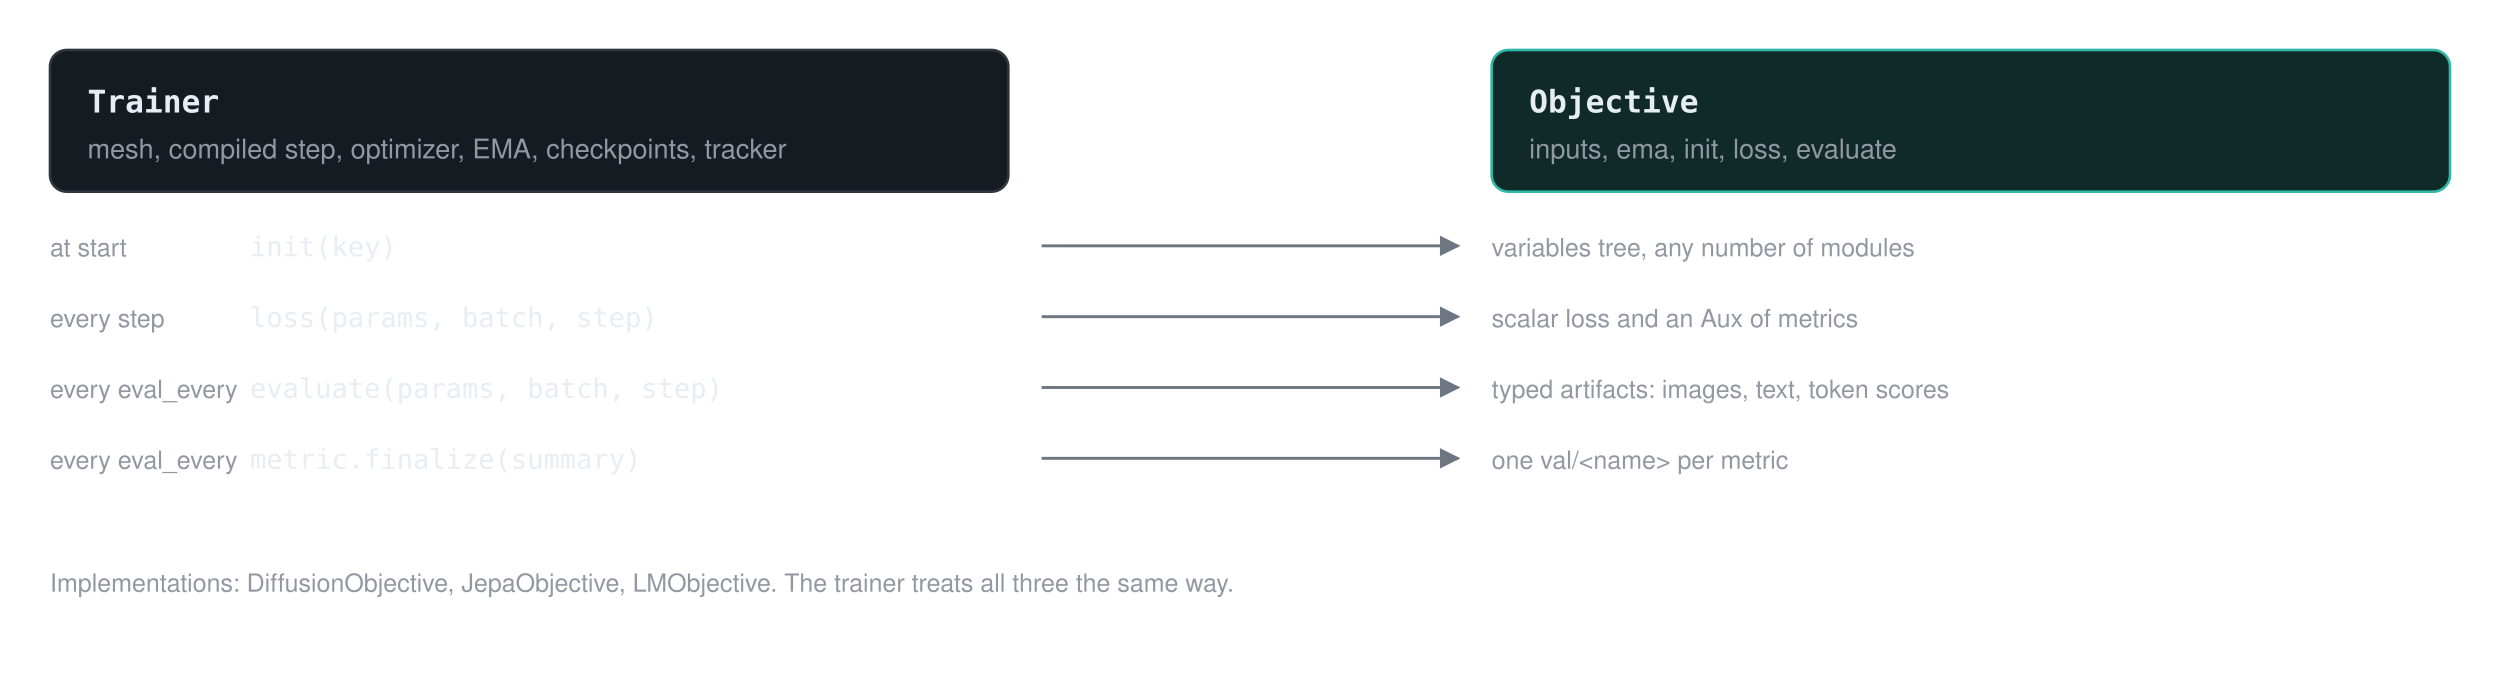
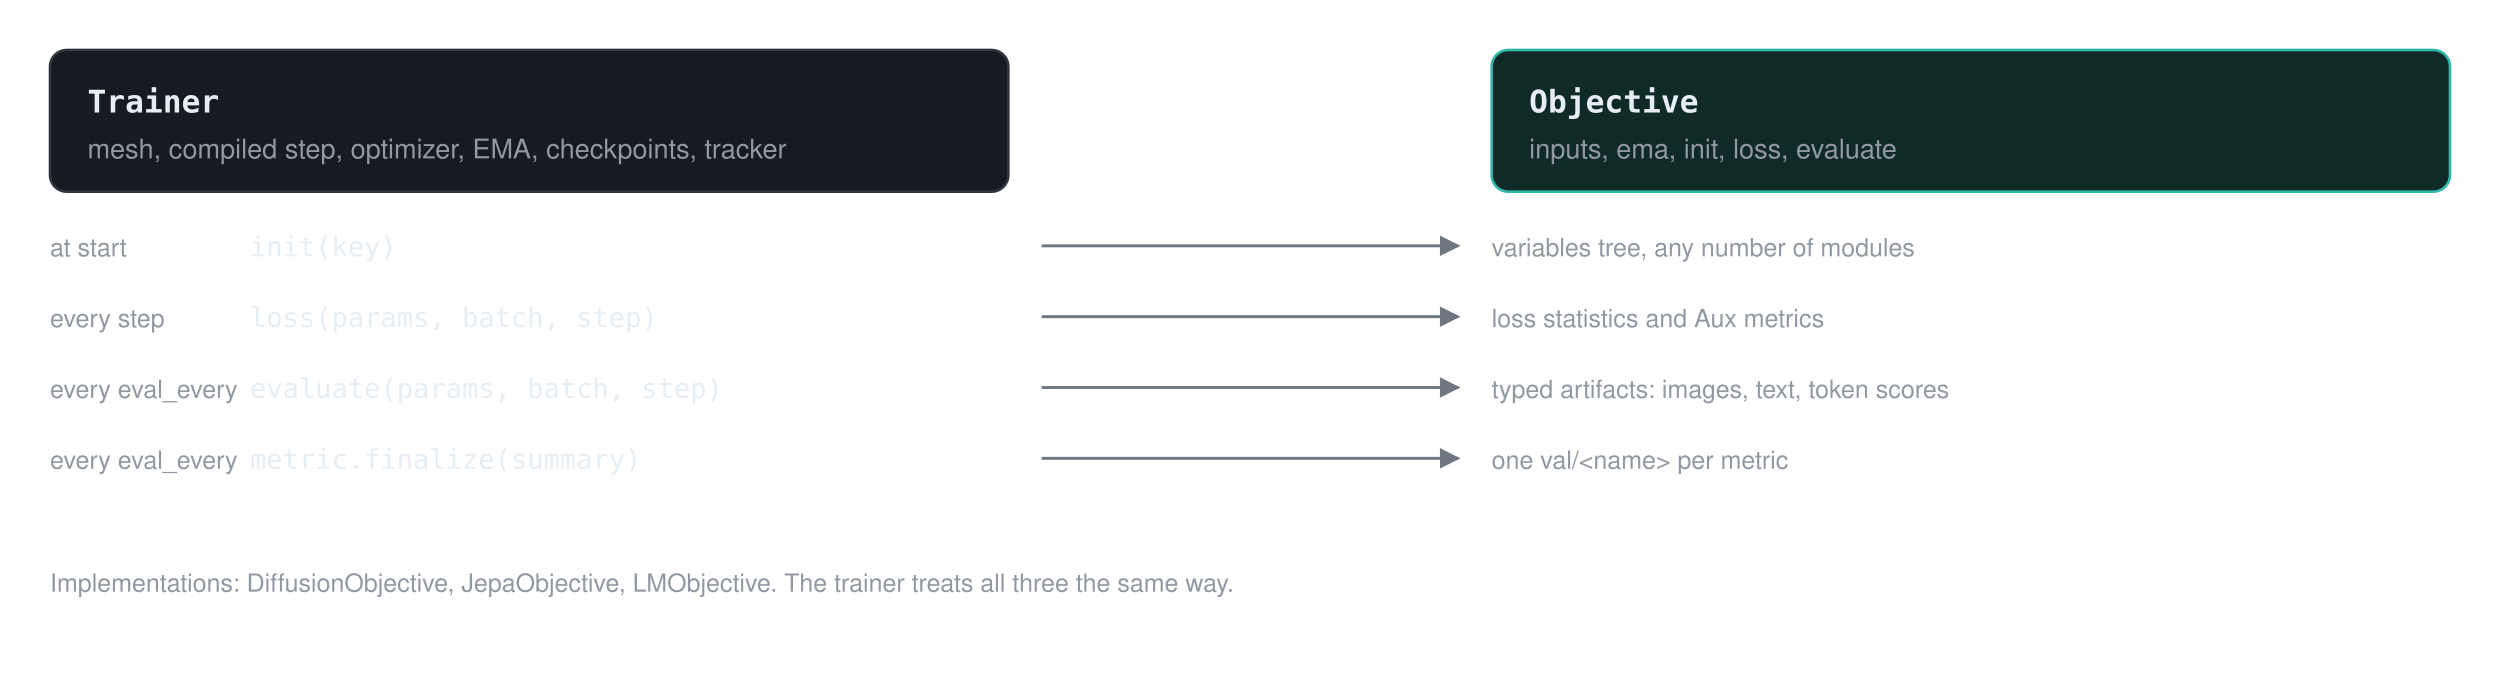
<svg xmlns="http://www.w3.org/2000/svg" width="1200" height="330" viewBox="0 0 1200 330" role="img">
  <defs>
    <marker id="a" viewBox="0 0 10 10" refX="9" refY="5" markerWidth="7" markerHeight="7" orient="auto-start-reverse">
      <path d="M 0 0 L 10 5 L 0 10 z" fill="#6e7681" />
    </marker>
  </defs>
  <rect x="24" y="24" width="460" height="68" rx="8" fill="#161b22" stroke="#30363d" stroke-width="1.25" />
  <text x="42" y="54" font-family="ui-monospace, SFMono-Regular, Menlo, Consolas, monospace" font-size="15" font-weight="600" fill="#e6edf3">Trainer</text>
  <text x="42" y="76" font-family="-apple-system, BlinkMacSystemFont, 'Segoe UI', Helvetica, Arial, sans-serif" font-size="13" fill="#9198a1">mesh, compiled step, optimizer, EMA, checkpoints, tracker</text>
  <rect x="716" y="24" width="460" height="68" rx="8" fill="#0f2a27" stroke="#2fb8a8" stroke-width="1.25" />
  <text x="734" y="54" font-family="ui-monospace, SFMono-Regular, Menlo, Consolas, monospace" font-size="15" font-weight="600" fill="#e6edf3">Objective</text>
  <text x="734" y="76" font-family="-apple-system, BlinkMacSystemFont, 'Segoe UI', Helvetica, Arial, sans-serif" font-size="13" fill="#9198a1">inputs, ema, init, loss, evaluate</text>
  <text x="24" y="123" font-family="-apple-system, BlinkMacSystemFont, 'Segoe UI', Helvetica, Arial, sans-serif" font-size="12" fill="#9198a1" text-anchor="start">at start</text>
  <text x="120" y="123" font-family="ui-monospace, SFMono-Regular, Menlo, Consolas, monospace" font-size="13" fill="#e6edf3">init(key)</text>
  <line x1="500" y1="118" x2="700" y2="118" stroke="#6e7681" stroke-width="1.4" marker-end="url(#a)" />
  <text x="716" y="123" font-family="-apple-system, BlinkMacSystemFont, 'Segoe UI', Helvetica, Arial, sans-serif" font-size="12" fill="#9198a1" text-anchor="start">variables tree, any number of modules</text>
  <text x="24" y="157" font-family="-apple-system, BlinkMacSystemFont, 'Segoe UI', Helvetica, Arial, sans-serif" font-size="12" fill="#9198a1" text-anchor="start">every step</text>
  <text x="120" y="157" font-family="ui-monospace, SFMono-Regular, Menlo, Consolas, monospace" font-size="13" fill="#e6edf3">loss(params, batch, step)</text>
  <line x1="500" y1="152" x2="700" y2="152" stroke="#6e7681" stroke-width="1.4" marker-end="url(#a)" />
-   <text x="716" y="157" font-family="-apple-system, BlinkMacSystemFont, 'Segoe UI', Helvetica, Arial, sans-serif" font-size="12" fill="#9198a1" text-anchor="start">scalar loss and an Aux of metrics</text>
+   <text x="716" y="157" font-family="-apple-system, BlinkMacSystemFont, 'Segoe UI', Helvetica, Arial, sans-serif" font-size="12" fill="#9198a1" text-anchor="start">loss statistics and Aux metrics</text>
  <text x="24" y="191" font-family="-apple-system, BlinkMacSystemFont, 'Segoe UI', Helvetica, Arial, sans-serif" font-size="12" fill="#9198a1" text-anchor="start">every eval_every</text>
  <text x="120" y="191" font-family="ui-monospace, SFMono-Regular, Menlo, Consolas, monospace" font-size="13" fill="#e6edf3">evaluate(params, batch, step)</text>
  <line x1="500" y1="186" x2="700" y2="186" stroke="#6e7681" stroke-width="1.4" marker-end="url(#a)" />
  <text x="716" y="191" font-family="-apple-system, BlinkMacSystemFont, 'Segoe UI', Helvetica, Arial, sans-serif" font-size="12" fill="#9198a1" text-anchor="start">typed artifacts: images, text, token scores</text>
  <text x="24" y="225" font-family="-apple-system, BlinkMacSystemFont, 'Segoe UI', Helvetica, Arial, sans-serif" font-size="12" fill="#9198a1" text-anchor="start">every eval_every</text>
  <text x="120" y="225" font-family="ui-monospace, SFMono-Regular, Menlo, Consolas, monospace" font-size="13" fill="#e6edf3">metric.finalize(summary)</text>
  <line x1="500" y1="220" x2="700" y2="220" stroke="#6e7681" stroke-width="1.4" marker-end="url(#a)" />
  <text x="716" y="225" font-family="-apple-system, BlinkMacSystemFont, 'Segoe UI', Helvetica, Arial, sans-serif" font-size="12" fill="#9198a1" text-anchor="start">one val/&lt;name&gt; per metric</text>
  <text x="24" y="284" font-family="-apple-system, BlinkMacSystemFont, 'Segoe UI', Helvetica, Arial, sans-serif" font-size="12" fill="#9198a1" text-anchor="start">Implementations: DiffusionObjective, JepaObjective, LMObjective. The trainer treats all three the same way.</text>
</svg>
